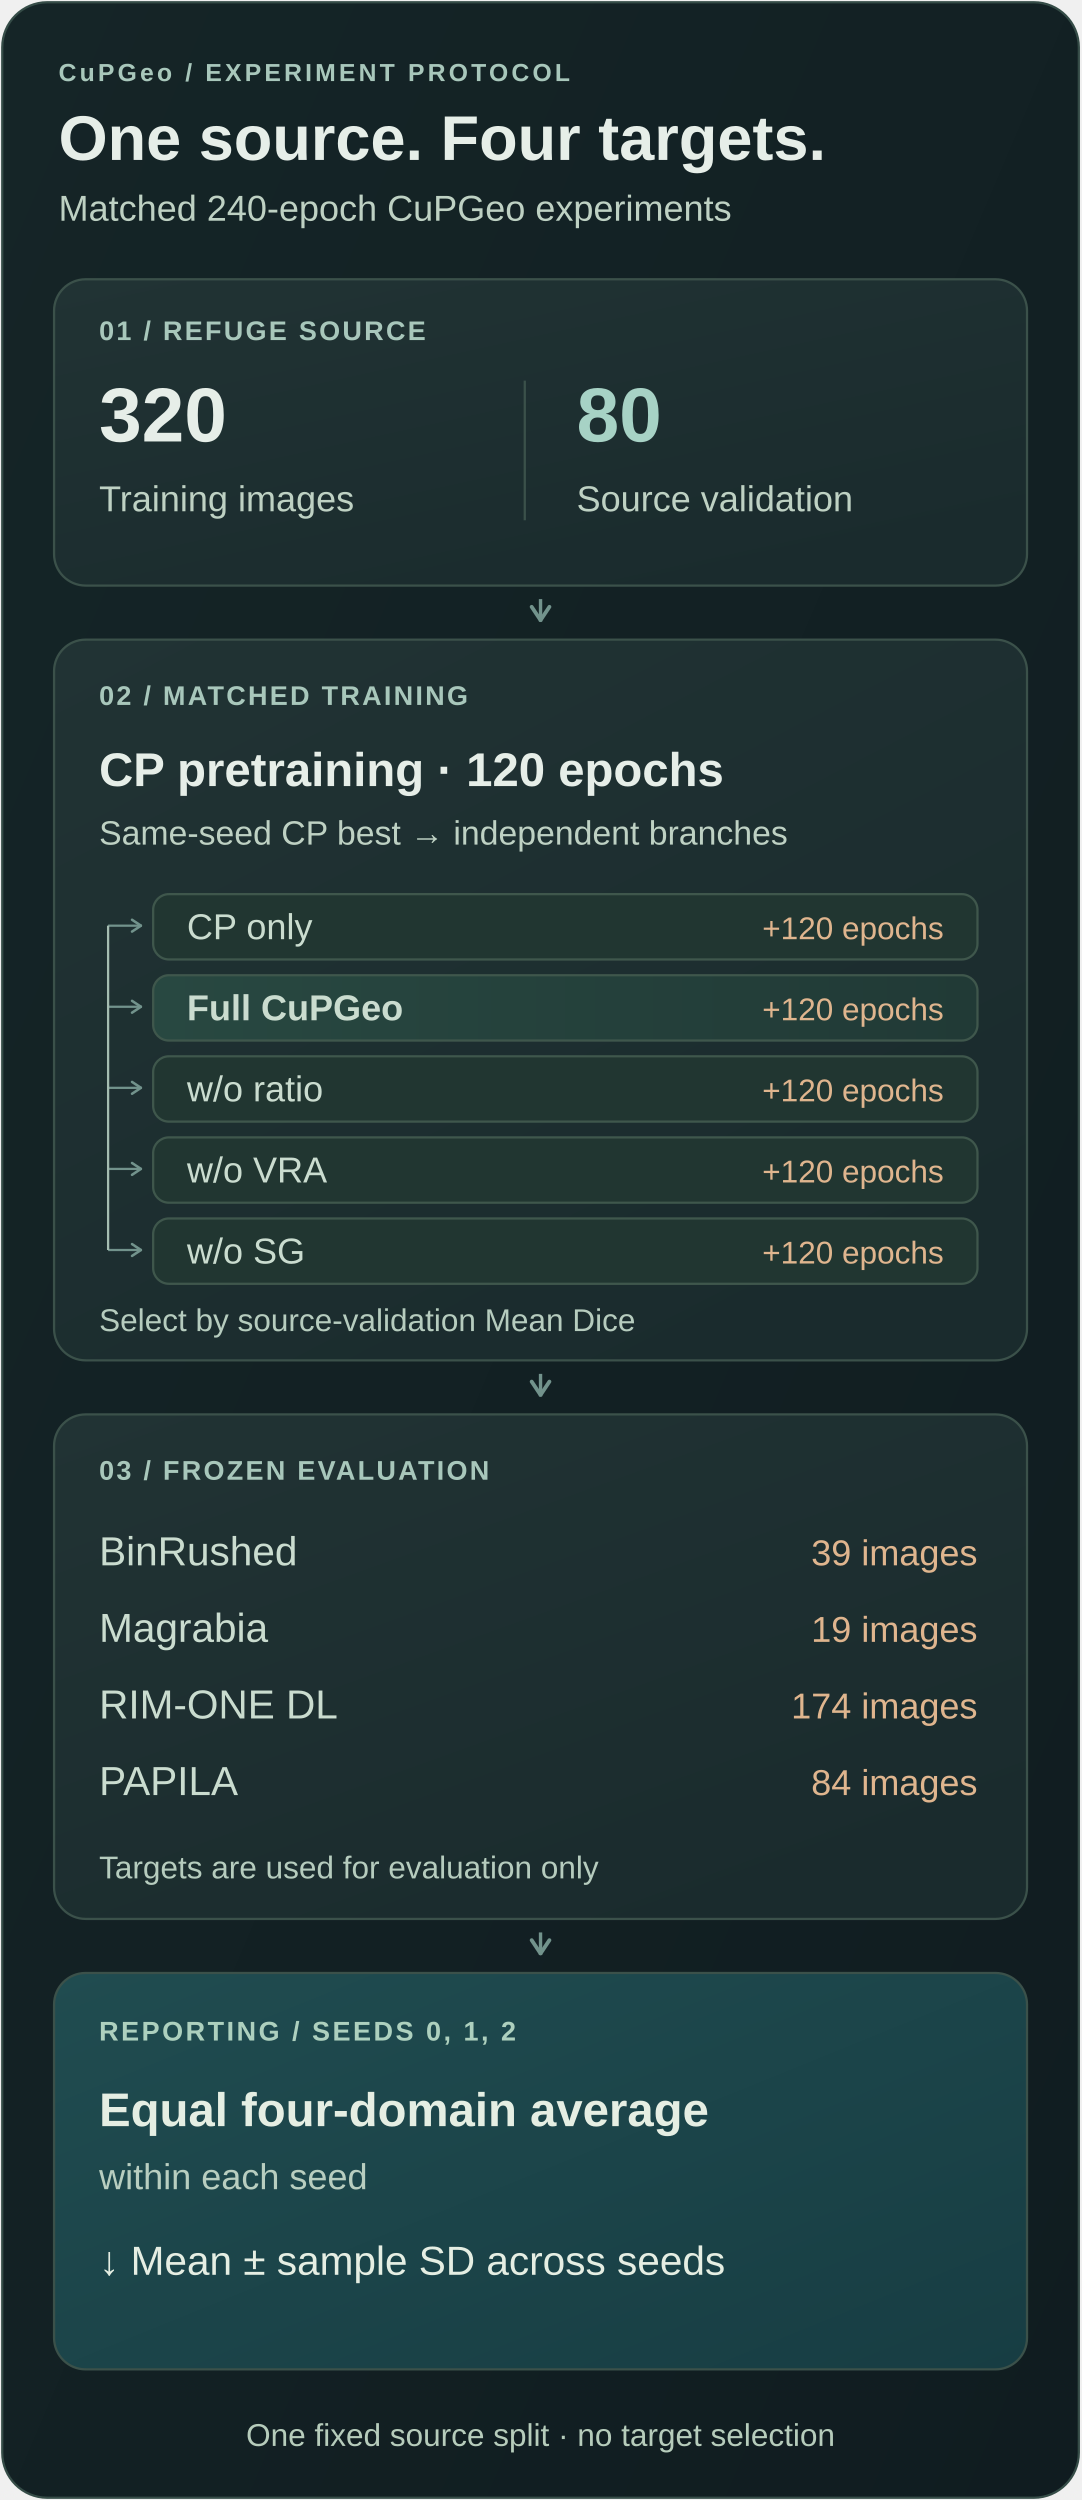
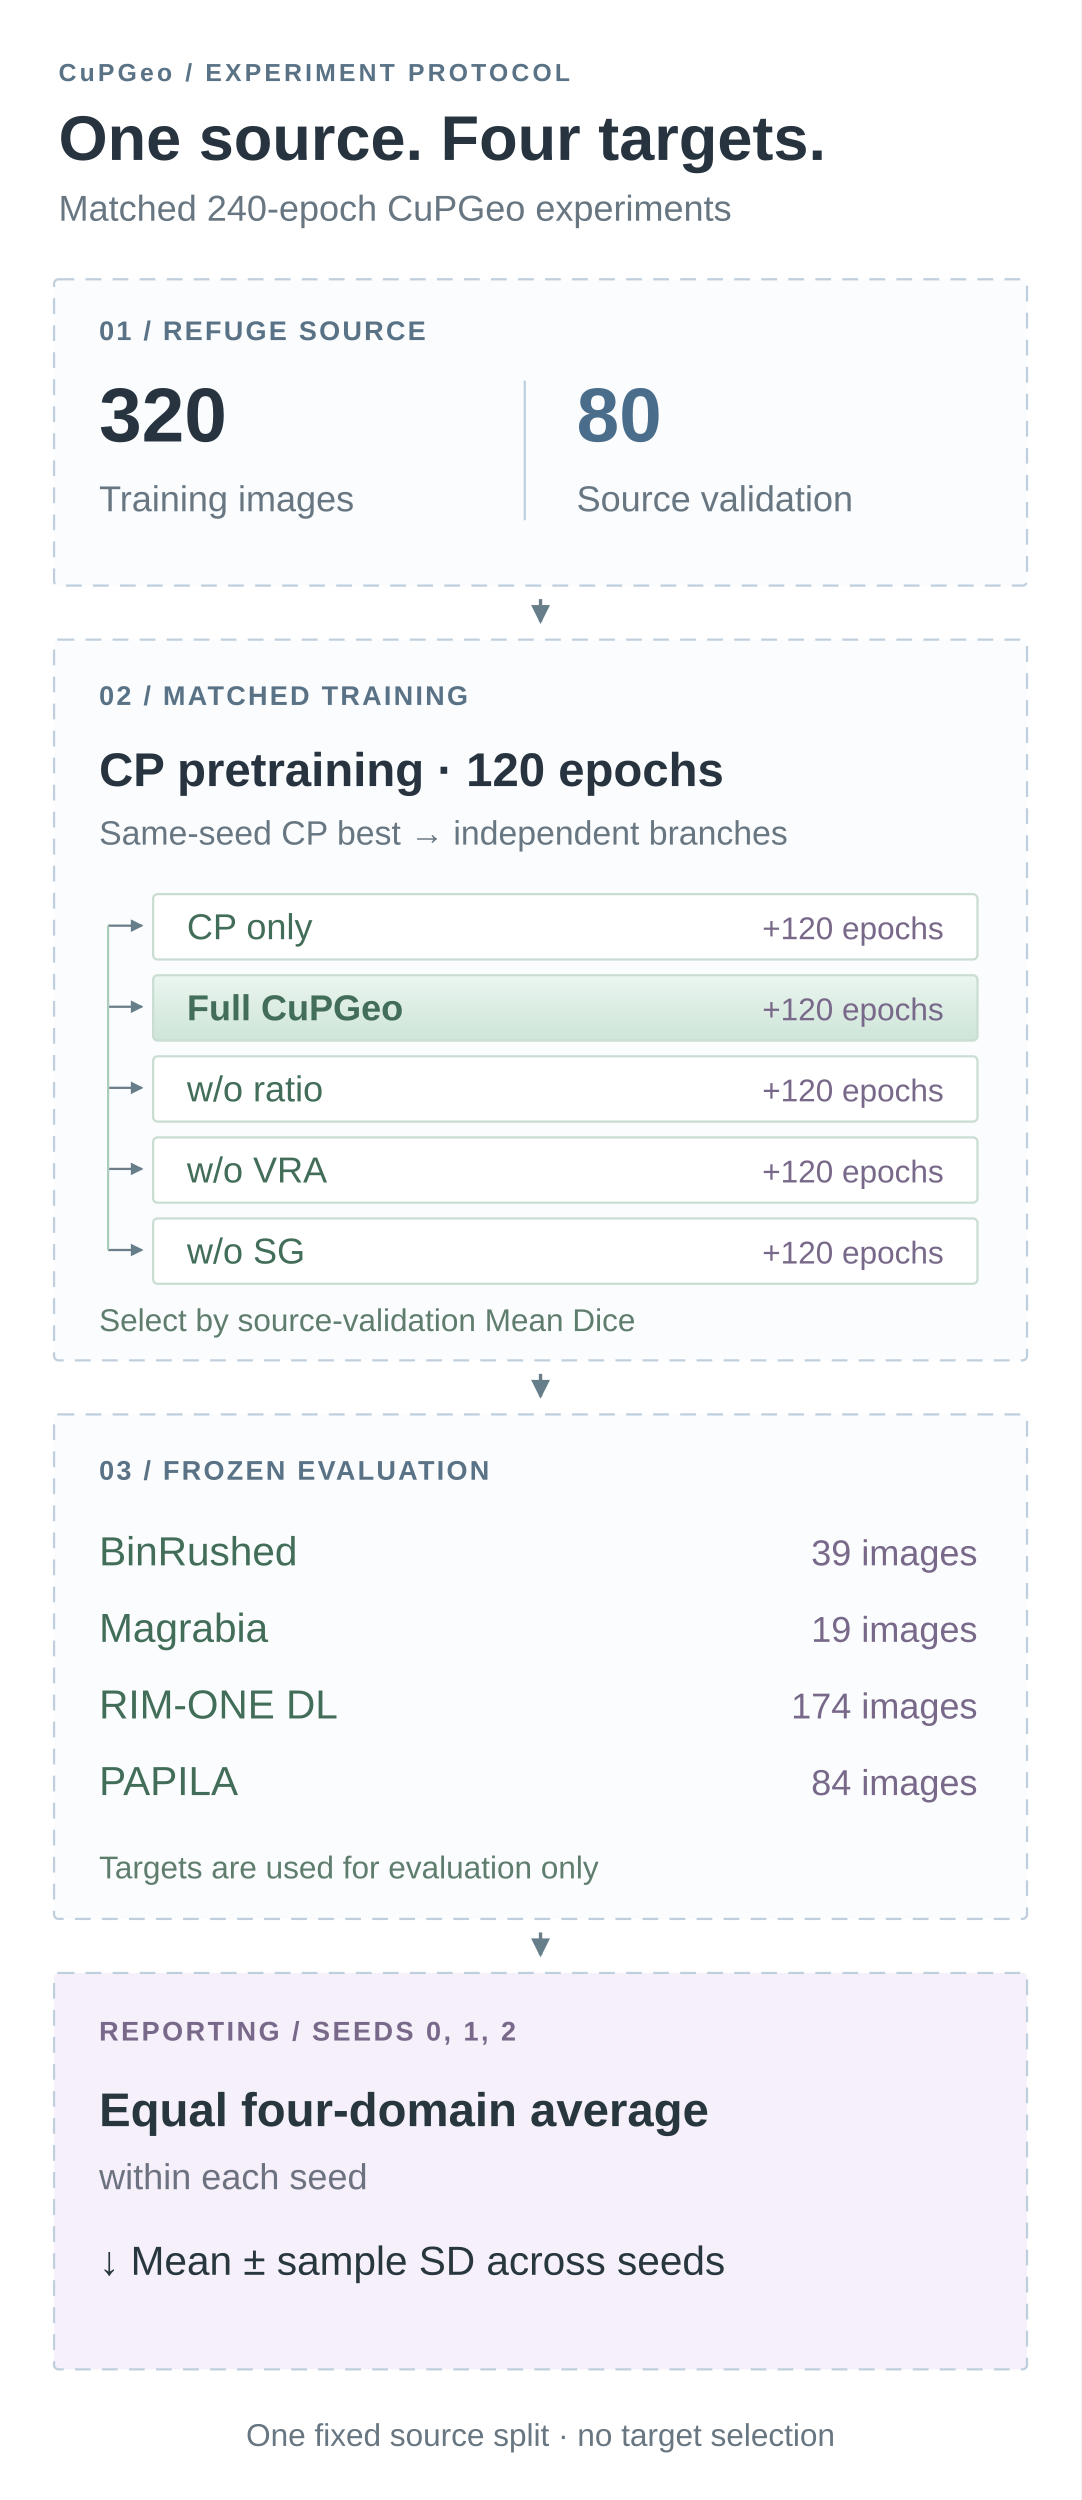
<svg xmlns="http://www.w3.org/2000/svg" width="480" height="1110" viewBox="0 0 480 1110" role="img" aria-labelledby="title desc">
  <defs>
-     <linearGradient id="paper" x1="0" y1="0" x2="1" y2="1">
-       <stop stop-color="#152527" />
-       <stop offset="1" stop-color="#101C20" />
+     <linearGradient id="source-fill" x1="0" y1="0" x2="0" y2="1">
+       <stop stop-color="#EDF5FC" />
+       <stop offset="1" stop-color="#D8E8F6" />
    </linearGradient>
-     <linearGradient id="card" x1="0" y1="0" x2="0.7" y2="1">
-       <stop stop-color="#213334" />
-       <stop offset="1" stop-color="#1A2B2D" />
+     <linearGradient id="cp-fill" x1="0" y1="0" x2="0" y2="1">
+       <stop stop-color="#EAF5EF" />
+       <stop offset="1" stop-color="#CEE5D8" />
    </linearGradient>
-     <linearGradient id="ink" x1="0" y1="0" x2="1" y2="1">
-       <stop stop-color="#204C50" />
-       <stop offset="1" stop-color="#173D43" />
+     <linearGradient id="ratio-fill" x1="0" y1="0" x2="0" y2="1">
+       <stop stop-color="#F1ECF8" />
+       <stop offset="1" stop-color="#E3D8F0" />
    </linearGradient>
-     <linearGradient id="full" x1="0" y1="0" x2="1" y2="0">
-       <stop stop-color="#284841" />
-       <stop offset="1" stop-color="#213A36" />
-     </linearGradient>
-     <filter id="shadow" x="-12%" y="-12%" width="124%" height="135%">
-       <feDropShadow dx="0" dy="4" stdDeviation="5" flood-color="#000000" flood-opacity="0.18" />
-     </filter>
-     <pattern id="grid" width="20" height="20" patternUnits="userSpaceOnUse">
-       <path d="M20 0H0V20" fill="none" stroke="#719B95" stroke-opacity="0.10" stroke-width="0.7" />
-     </pattern>
-     <marker id="arrow" viewBox="0 0 8 8" markerWidth="7" markerHeight="7" refX="6" refY="4" orient="auto">
-       <path d="M1 1L5.5 4L1 7" fill="none" stroke="#72938C" stroke-width="1.3" stroke-linecap="round" stroke-linejoin="round" />
+     <marker id="arrow" viewBox="0 0 10 10" markerWidth="7" markerHeight="7" refX="8" refY="5" orient="auto">
+       <path d="M1 1L9 5L1 9Z" fill="#667D8A" />
    </marker>
-     <clipPath id="surface">
-       <rect x="1" y="1" width="1198" height="386" rx="20" />
-     </clipPath>
+     <marker id="prediction-arrow" viewBox="0 0 10 10" markerWidth="7" markerHeight="7" refX="8" refY="5" orient="auto">
+       <path d="M1 1L9 5L1 9Z" fill="#2387D8" />
+     </marker>
  </defs>
-   <rect x="1" y="1" width="478" height="1108" rx="20" fill="url(#paper)" stroke="#354C47" />
+   <rect width="480" height="1110" fill="#FFFFFF" />
  <g font-family="Arial, Helvetica, sans-serif">
-     <text x="26" y="36" font-size="11" fill="#A8C7BB" letter-spacing="1.4" font-weight="700">CuPGeo / EXPERIMENT PROTOCOL</text>
-     <text x="26" y="71" font-size="28" fill="#E6EEE8" font-weight="700">One source. Four targets.</text>
-     <text x="26" y="98" font-size="16" fill="#BED1C3">Matched 240-epoch CuPGeo experiments</text>
-     <rect x="24" y="124" width="432" height="136" rx="14" fill="url(#card)" stroke="#3B514A" />
-     <text x="44" y="151" font-size="12" fill="#A8C7BB" font-weight="700" letter-spacing="1">01 / REFUGE SOURCE</text>
-     <text x="44" y="196" font-size="34" fill="#E6EEE8" font-weight="700">320</text>
-     <text x="256" y="196" font-size="34" fill="#A7D2C5" font-weight="700">80</text>
-     <text x="44" y="227" font-size="16" fill="#BED1C3">Training images</text>
-     <text x="256" y="227" font-size="16" fill="#BED1C3">Source validation</text>
-     <path d="M233 169v62" stroke="#3B514A" />
-     <rect x="24" y="284" width="432" height="320" rx="14" fill="url(#card)" stroke="#3B514A" />
-     <text x="44" y="313" font-size="12" fill="#A8C7BB" font-weight="700" letter-spacing="1">02 / MATCHED TRAINING</text>
-     <text x="44" y="349" font-size="21" fill="#E6EEE8" font-weight="700">CP pretraining · 120 epochs</text>
-     <text x="44" y="375" font-size="15" fill="#BED1C3">Same-seed CP best → independent branches</text>
-     <rect x="68" y="397" width="366" height="29" rx="7" fill="#213631" stroke="#3F574C" />
-     <text x="83" y="417" font-size="16" fill="#CADCCF" font-weight="400">CP only</text>
-     <text x="419" y="417" font-size="14" fill="#DFB58E" text-anchor="end">+120 epochs</text>
-     <path d="M48 411h15" fill="none" stroke="#72938C" marker-end="url(#arrow)" />
-     <rect x="68" y="433" width="366" height="29" rx="7" fill="url(#full)" stroke="#3F574C" />
-     <text x="83" y="453" font-size="16" fill="#CADCCF" font-weight="700">Full CuPGeo</text>
-     <text x="419" y="453" font-size="14" fill="#DFB58E" text-anchor="end">+120 epochs</text>
-     <path d="M48 447h15" fill="none" stroke="#72938C" marker-end="url(#arrow)" />
-     <rect x="68" y="469" width="366" height="29" rx="7" fill="#213631" stroke="#3F574C" />
-     <text x="83" y="489" font-size="16" fill="#CADCCF" font-weight="400">w/o ratio</text>
-     <text x="419" y="489" font-size="14" fill="#DFB58E" text-anchor="end">+120 epochs</text>
-     <path d="M48 483h15" fill="none" stroke="#72938C" marker-end="url(#arrow)" />
-     <rect x="68" y="505" width="366" height="29" rx="7" fill="#213631" stroke="#3F574C" />
-     <text x="83" y="525" font-size="16" fill="#CADCCF" font-weight="400">w/o VRA</text>
-     <text x="419" y="525" font-size="14" fill="#DFB58E" text-anchor="end">+120 epochs</text>
-     <path d="M48 519h15" fill="none" stroke="#72938C" marker-end="url(#arrow)" />
-     <rect x="68" y="541" width="366" height="29" rx="7" fill="#213631" stroke="#3F574C" />
-     <text x="83" y="561" font-size="16" fill="#CADCCF" font-weight="400">w/o SG</text>
-     <text x="419" y="561" font-size="14" fill="#DFB58E" text-anchor="end">+120 epochs</text>
-     <path d="M48 555h15" fill="none" stroke="#72938C" marker-end="url(#arrow)" />
-     <path d="M48 411v144" stroke="#A5BDB1" />
-     <text x="44" y="591" font-size="14" fill="#B6CCBE">Select by source-validation Mean Dice</text>
-     <rect x="24" y="628" width="432" height="224" rx="14" fill="url(#card)" stroke="#3B514A" />
-     <text x="44" y="657" font-size="12" fill="#A8C7BB" font-weight="700" letter-spacing="1">03 / FROZEN EVALUATION</text>
-     <text x="44" y="695" font-size="18" fill="#CADCCF">BinRushed</text>
-     <text x="434" y="695" font-size="16" fill="#DFB58E" text-anchor="end">39 images</text>
-     <text x="44" y="729" font-size="18" fill="#CADCCF">Magrabia</text>
-     <text x="434" y="729" font-size="16" fill="#DFB58E" text-anchor="end">19 images</text>
-     <text x="44" y="763" font-size="18" fill="#CADCCF">RIM-ONE DL</text>
-     <text x="434" y="763" font-size="16" fill="#DFB58E" text-anchor="end">174 images</text>
-     <text x="44" y="797" font-size="18" fill="#CADCCF">PAPILA</text>
-     <text x="434" y="797" font-size="16" fill="#DFB58E" text-anchor="end">84 images</text>
-     <text x="44" y="834" font-size="14" fill="#B6CCBE">Targets are used for evaluation only</text>
-     <rect x="24" y="876" width="432" height="176" rx="14" fill="url(#ink)" stroke="#3B514A" />
-     <text x="44" y="906" font-size="12" fill="#ADD0BE" letter-spacing="1.1" font-weight="700">REPORTING / SEEDS 0, 1, 2</text>
-     <text x="44" y="944" font-size="21" fill="#E5EEE3" font-weight="700">Equal four-domain average</text>
-     <text x="44" y="972" font-size="16" fill="#B8CEC0">within each seed</text>
-     <text x="44" y="1010" font-size="18" fill="#E5EEE3">↓ Mean ± sample SD across seeds</text>
-     <path d="M240 266v10" fill="none" stroke="#72938C" stroke-width="1.5" marker-end="url(#arrow)" />
-     <path d="M240 610v10" fill="none" stroke="#72938C" stroke-width="1.5" marker-end="url(#arrow)" />
-     <path d="M240 858v10" fill="none" stroke="#72938C" stroke-width="1.5" marker-end="url(#arrow)" />
-     <text x="240" y="1086" font-size="14" fill="#B6CCBB" text-anchor="middle">One fixed source split · no target selection</text>
+     <text x="26" y="36" font-size="11" fill="#597285" letter-spacing="1.4" font-weight="700">CuPGeo / EXPERIMENT PROTOCOL</text>
+     <text x="26" y="71" font-size="28" fill="#273440" font-weight="700">One source. Four targets.</text>
+     <text x="26" y="98" font-size="16" fill="#677681">Matched 240-epoch CuPGeo experiments</text>
+     <rect x="24" y="124" width="432" height="136" rx="2" fill="#FAFCFE" stroke="#BFCFDD" stroke-dasharray="7 5" />
+     <text x="44" y="151" font-size="12" fill="#597285" font-weight="700" letter-spacing="1">01 / REFUGE SOURCE</text>
+     <text x="44" y="196" font-size="34" fill="#273440" font-weight="700">320</text>
+     <text x="256" y="196" font-size="34" fill="#496D8A" font-weight="700">80</text>
+     <text x="44" y="227" font-size="16" fill="#677681">Training images</text>
+     <text x="256" y="227" font-size="16" fill="#677681">Source validation</text>
+     <path d="M233 169v62" stroke="#BFCFDD" />
+     <rect x="24" y="284" width="432" height="320" rx="2" fill="#FAFCFE" stroke="#BFCFDD" stroke-dasharray="7 5" />
+     <text x="44" y="313" font-size="12" fill="#597285" font-weight="700" letter-spacing="1">02 / MATCHED TRAINING</text>
+     <text x="44" y="349" font-size="21" fill="#273440" font-weight="700">CP pretraining · 120 epochs</text>
+     <text x="44" y="375" font-size="15" fill="#677681">Same-seed CP best → independent branches</text>
+     <rect x="68" y="397" width="366" height="29" rx="2" fill="#FFFFFF" stroke="#CADDD2" />
+     <text x="83" y="417" font-size="16" fill="#426D58" font-weight="400">CP only</text>
+     <text x="419" y="417" font-size="14" fill="#786889" text-anchor="end">+120 epochs</text>
+     <path d="M48 411h15" fill="none" stroke="#6C7D89" marker-end="url(#arrow)" />
+     <rect x="68" y="433" width="366" height="29" rx="2" fill="url(#cp-fill)" stroke="#CADDD2" />
+     <text x="83" y="453" font-size="16" fill="#426D58" font-weight="700">Full CuPGeo</text>
+     <text x="419" y="453" font-size="14" fill="#786889" text-anchor="end">+120 epochs</text>
+     <path d="M48 447h15" fill="none" stroke="#6C7D89" marker-end="url(#arrow)" />
+     <rect x="68" y="469" width="366" height="29" rx="2" fill="#FFFFFF" stroke="#CADDD2" />
+     <text x="83" y="489" font-size="16" fill="#426D58" font-weight="400">w/o ratio</text>
+     <text x="419" y="489" font-size="14" fill="#786889" text-anchor="end">+120 epochs</text>
+     <path d="M48 483h15" fill="none" stroke="#6C7D89" marker-end="url(#arrow)" />
+     <rect x="68" y="505" width="366" height="29" rx="2" fill="#FFFFFF" stroke="#CADDD2" />
+     <text x="83" y="525" font-size="16" fill="#426D58" font-weight="400">w/o VRA</text>
+     <text x="419" y="525" font-size="14" fill="#786889" text-anchor="end">+120 epochs</text>
+     <path d="M48 519h15" fill="none" stroke="#6C7D89" marker-end="url(#arrow)" />
+     <rect x="68" y="541" width="366" height="29" rx="2" fill="#FFFFFF" stroke="#CADDD2" />
+     <text x="83" y="561" font-size="16" fill="#426D58" font-weight="400">w/o SG</text>
+     <text x="419" y="561" font-size="14" fill="#786889" text-anchor="end">+120 epochs</text>
+     <path d="M48 555h15" fill="none" stroke="#6C7D89" marker-end="url(#arrow)" />
+     <path d="M48 411v144" stroke="#AACDBB" />
+     <text x="44" y="591" font-size="14" fill="#5F7D6D">Select by source-validation Mean Dice</text>
+     <rect x="24" y="628" width="432" height="224" rx="2" fill="#FAFCFE" stroke="#BFCFDD" stroke-dasharray="7 5" />
+     <text x="44" y="657" font-size="12" fill="#597285" font-weight="700" letter-spacing="1">03 / FROZEN EVALUATION</text>
+     <text x="44" y="695" font-size="18" fill="#426D58">BinRushed</text>
+     <text x="434" y="695" font-size="16" fill="#786889" text-anchor="end">39 images</text>
+     <text x="44" y="729" font-size="18" fill="#426D58">Magrabia</text>
+     <text x="434" y="729" font-size="16" fill="#786889" text-anchor="end">19 images</text>
+     <text x="44" y="763" font-size="18" fill="#426D58">RIM-ONE DL</text>
+     <text x="434" y="763" font-size="16" fill="#786889" text-anchor="end">174 images</text>
+     <text x="44" y="797" font-size="18" fill="#426D58">PAPILA</text>
+     <text x="434" y="797" font-size="16" fill="#786889" text-anchor="end">84 images</text>
+     <text x="44" y="834" font-size="14" fill="#5F7D6D">Targets are used for evaluation only</text>
+     <rect x="24" y="876" width="432" height="176" rx="2" fill="#F5F0FA" stroke="#BFCFDD" stroke-dasharray="7 5" />
+     <text x="44" y="906" font-size="12" fill="#786889" letter-spacing="1.1" font-weight="700">REPORTING / SEEDS 0, 1, 2</text>
+     <text x="44" y="944" font-size="21" fill="#28363D" font-weight="700">Equal four-domain average</text>
+     <text x="44" y="972" font-size="16" fill="#6D7280">within each seed</text>
+     <text x="44" y="1010" font-size="18" fill="#28363D">↓ Mean ± sample SD across seeds</text>
+     <path d="M240 266v10" fill="none" stroke="#6C7D89" stroke-width="1.5" marker-end="url(#arrow)" />
+     <path d="M240 610v10" fill="none" stroke="#6C7D89" stroke-width="1.5" marker-end="url(#arrow)" />
+     <path d="M240 858v10" fill="none" stroke="#6C7D89" stroke-width="1.5" marker-end="url(#arrow)" />
+     <text x="240" y="1086" font-size="14" fill="#677681" text-anchor="middle">One fixed source split · no target selection</text>
  </g>
</svg>
